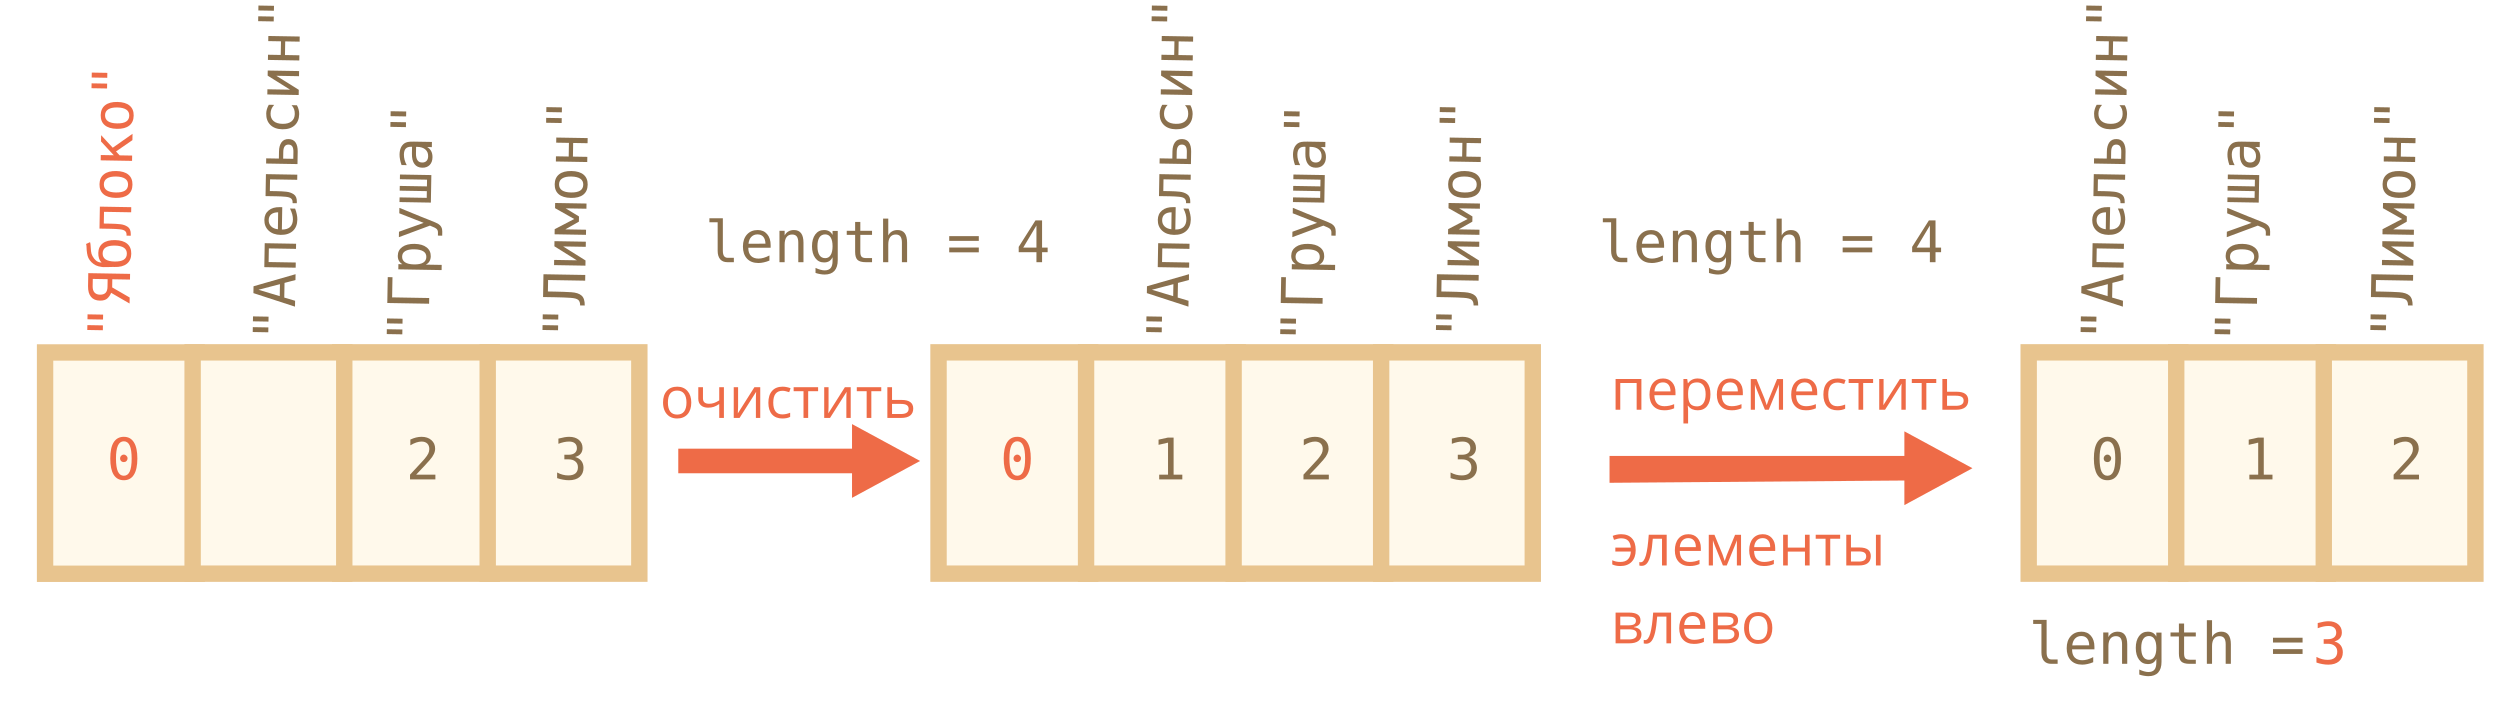
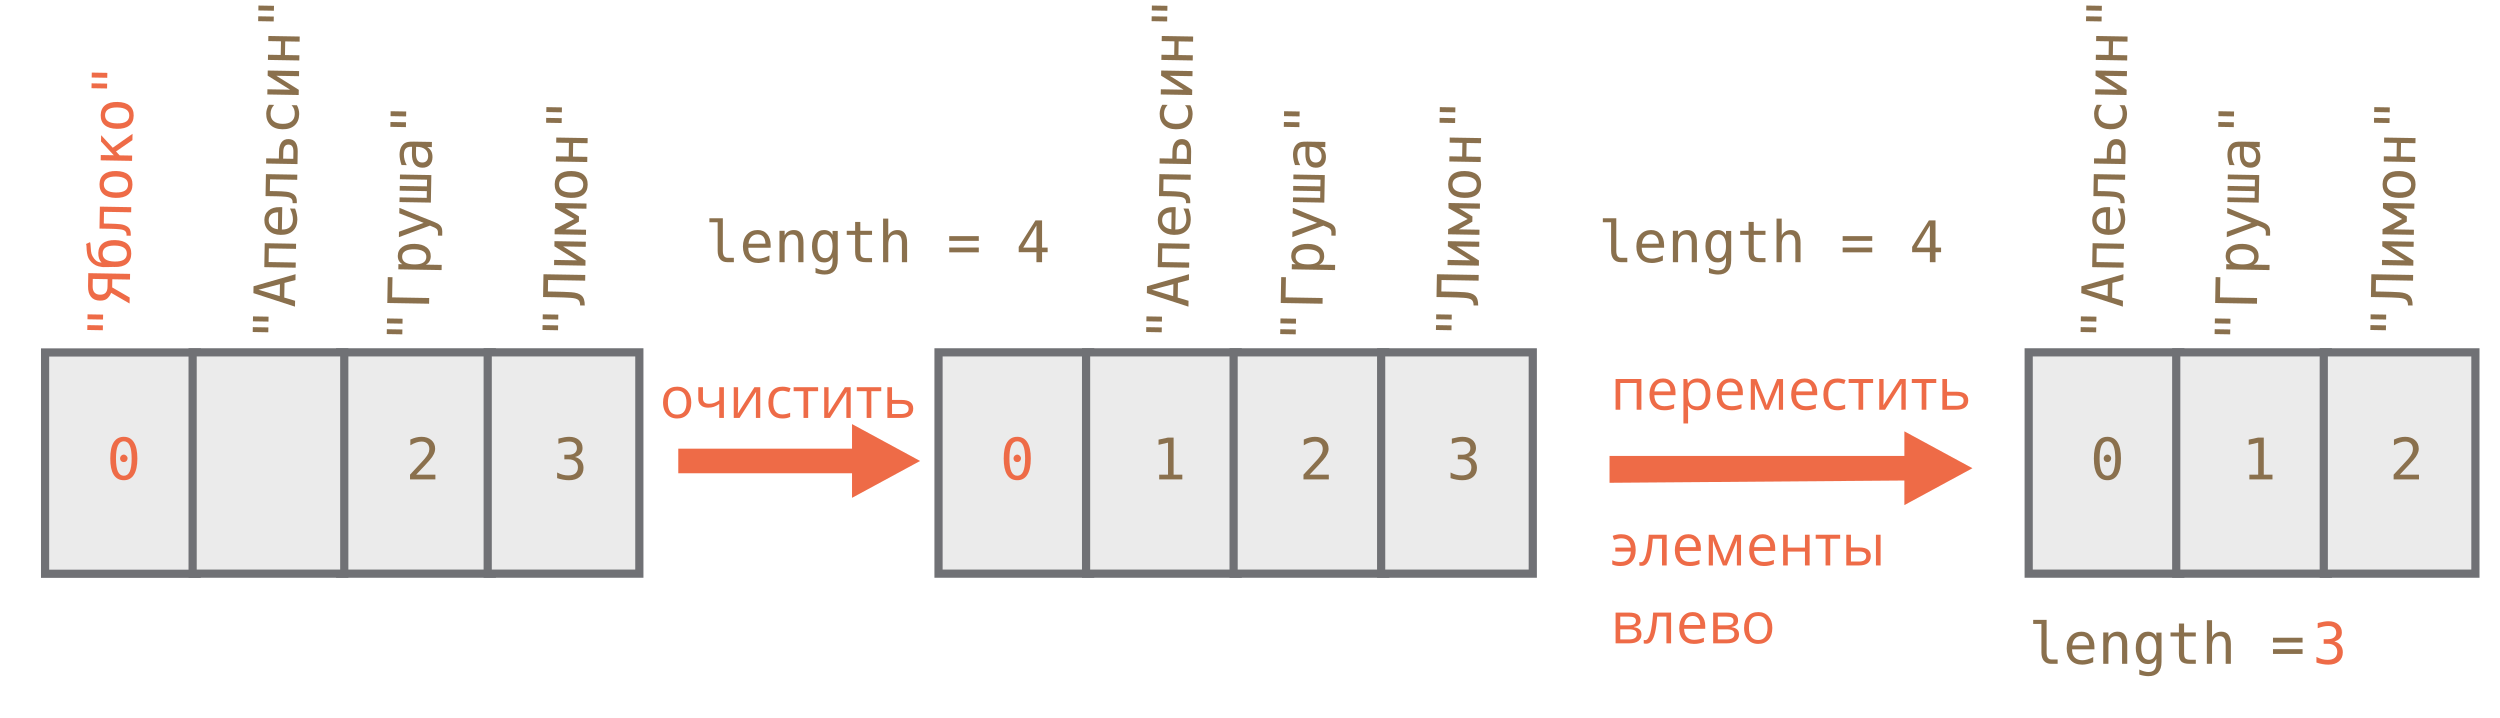
<svg xmlns="http://www.w3.org/2000/svg" width="610px" height="175px" viewBox="0 0 610 175" version="1.1">
  <defs />
  <g id="combined" stroke="none" stroke-width="1" fill="none" fill-rule="evenodd">
    <g id="array-shift.svg">
      <text id="1" font-family="Consolas" font-size="14" font-weight="normal" fill="#8A704D">
        <tspan x="63" y="116.973">1</tspan>
      </text>
-       <rect id="Rectangle-3" stroke="#E8C48E" stroke-width="4" fill="#FFF9EB" x="83" y="85.973" width="37" height="54" />
+       <rect id="Rectangle-3" stroke="#707175" stroke-width="2" fill="#EBEBEB" x="83" y="85.973" width="37" height="54" />
      <text id="2" font-family="Consolas" font-size="14" font-weight="normal" fill="#8A704D">
        <tspan x="99" y="116.973">2</tspan>
      </text>
-       <rect id="Rectangle-4" stroke="#E8C48E" stroke-width="4" fill="#FFF9EB" x="119" y="85.973" width="37" height="54" />
+       <rect id="Rectangle-4" stroke="#707175" stroke-width="2" fill="#EBEBEB" x="119" y="85.973" width="37" height="54" />
      <text id="3" font-family="Consolas" font-size="14" font-weight="normal" fill="#8A704D">
        <tspan x="135" y="116.973">3</tspan>
      </text>
      <text id="&quot;Апельсин&quot;" transform="translate(70.5, 44.97315) rotate(-89) translate(-70.5, -44.97315) " font-family="Consolas" font-size="14" font-weight="normal" fill="#8A704D">
        <tspan x="32" y="46.973">"Апельсин"</tspan>
      </text>
      <text id="&quot;Груша&quot;" transform="translate(103, 56.97315) rotate(-89) translate(-103, -56.97315) " font-family="Consolas" font-size="14" font-weight="normal" fill="#8A704D">
        <tspan x="76" y="58.973">"Груша"</tspan>
      </text>
      <text id="&quot;Лимон&quot;" transform="translate(141, 55.97315) rotate(-89) translate(-141, -55.97315) " font-family="Consolas" font-size="14" font-weight="normal" fill="#8A704D">
        <tspan x="114" y="57.973">"Лимон"</tspan>
      </text>
      <text id="length-=-4" font-family="Consolas" font-size="14" font-weight="normal" fill="#8A704D">
        <tspan x="172" y="63.973">length = 4</tspan>
      </text>
-       <rect id="Rectangle-8" stroke="#E8C48E" stroke-width="4" fill="#FFF9EB" x="229" y="85.973" width="37" height="54" />
-       <rect id="Rectangle-5" stroke="#E8C48E" stroke-width="4" fill="#FFF9EB" x="265" y="85.973" width="37" height="54" />
+       <rect id="Rectangle-8" stroke="#707175" stroke-width="2" fill="#EBEBEB" x="229" y="85.973" width="37" height="54" />
+       <rect id="Rectangle-5" stroke="#707175" stroke-width="2" fill="#EBEBEB" x="265" y="85.973" width="37" height="54" />
      <text id="-1" font-family="Consolas" font-size="14" font-weight="normal" fill="#EE6B47">
        <tspan x="244" y="116.973">0</tspan>
      </text>
      <text id="-2" font-family="Consolas" font-size="14" font-weight="normal" fill="#8A704D">
        <tspan x="281" y="116.973">1</tspan>
      </text>
-       <rect id="Rectangle-6" stroke="#E8C48E" stroke-width="4" fill="#FFF9EB" x="301" y="85.973" width="37" height="54" />
+       <rect id="Rectangle-6" stroke="#707175" stroke-width="2" fill="#EBEBEB" x="301" y="85.973" width="37" height="54" />
      <text id="-3" font-family="Consolas" font-size="14" font-weight="normal" fill="#8A704D">
        <tspan x="317" y="116.973">2</tspan>
      </text>
-       <rect id="Rectangle-7" stroke="#E8C48E" stroke-width="4" fill="#FFF9EB" x="337" y="85.973" width="37" height="54" />
+       <rect id="Rectangle-7" stroke="#707175" stroke-width="2" fill="#EBEBEB" x="337" y="85.973" width="37" height="54" />
      <text id="-4" font-family="Consolas" font-size="14" font-weight="normal" fill="#8A704D">
        <tspan x="353" y="116.973">3</tspan>
      </text>
      <text id="&quot;Апельсин&quot;-2" transform="translate(288.5, 44.97315) rotate(-89) translate(-288.5, -44.97315) " font-family="Consolas" font-size="14" font-weight="normal" fill="#8A704D">
        <tspan x="250" y="46.973">"Апельсин"</tspan>
      </text>
      <text id="&quot;Груша&quot;-2" transform="translate(321, 56.97315) rotate(-89) translate(-321, -56.97315) " font-family="Consolas" font-size="14" font-weight="normal" fill="#8A704D">
        <tspan x="294" y="58.973">"Груша"</tspan>
      </text>
      <text id="&quot;Лимон&quot;-2" transform="translate(359, 55.97315) rotate(-89) translate(-359, -55.97315) " font-family="Consolas" font-size="14" font-weight="normal" fill="#8A704D">
        <tspan x="332" y="57.973">"Лимон"</tspan>
      </text>
      <text id="length-=-5" font-family="Consolas" font-size="14" font-weight="normal" fill="#8A704D">
        <tspan x="390" y="63.973">length = 4</tspan>
      </text>
      <path d="M195,141.973 L204,125.367 L198,125.367 L198,82.973 L192,82.973 L192,125.367 L186,125.367 L195,141.973 Z" id="Shape" fill="#EE6B47" transform="translate(195, 112.4732) rotate(-90) translate(-195, -112.4732) " />
      <text id="очистить" font-family="Open Sans" font-size="14" font-weight="normal" fill="#EE6B47">
        <tspan x="161" y="101.973">очистить</tspan>
      </text>
      <text id="переместить" font-family="Open Sans" font-size="14" font-weight="normal" fill="#EE6B47">
        <tspan x="393" y="99.973">переместить</tspan>
        <tspan x="393" y="118.973" />
        <tspan x="393" y="137.973">элементы</tspan>
        <tspan x="393" y="156.973">влево</tspan>
      </text>
-       <rect id="Rectangle-1" stroke="#E8C48E" stroke-width="4" fill="#FFF9EB" x="11" y="86" width="37" height="54" />
-       <rect id="Rectangle-2" stroke="#E8C48E" stroke-width="4" fill="#FFF9EB" x="47" y="85.973" width="37" height="54" />
+       <rect id="Rectangle-1" stroke="#707175" stroke-width="2" fill="#EBEBEB" x="11" y="86" width="37" height="54" />
+       <rect id="Rectangle-2" stroke="#707175" stroke-width="2" fill="#EBEBEB" x="47" y="85.973" width="37" height="54" />
      <text id="0" font-family="Consolas" font-size="14" font-weight="normal" fill="#EE6B47">
        <tspan x="26" y="116.973">0</tspan>
      </text>
      <text id="&quot;Яблоко&quot;" transform="translate(30, 51.97315) rotate(-89) translate(-30, -51.97315) " font-family="Consolas" font-size="14" font-weight="normal" fill="#EE6B47">
        <tspan x="-1" y="53.973">"Яблоко"</tspan>
      </text>
      <path d="M437,158.519 L446,141.913 L440,141.913 L440,69.973 L433.443,69.973 L434,141.913 L428,141.913 L437,158.519 Z" id="Shape-2" fill="#EE6B47" transform="translate(437, 114.2461) rotate(-90) translate(-437, -114.2461) " />
-       <rect id="Rectangle-12" stroke="#E8C48E" stroke-width="4" fill="#FFF9EB" x="495" y="85.973" width="37" height="54" />
-       <rect id="Rectangle-9" stroke="#E8C48E" stroke-width="4" fill="#FFF9EB" x="531" y="85.973" width="37" height="54" />
+       <rect id="Rectangle-12" stroke="#707175" stroke-width="2" fill="#EBEBEB" x="495" y="85.973" width="37" height="54" />
+       <rect id="Rectangle-9" stroke="#707175" stroke-width="2" fill="#EBEBEB" x="531" y="85.973" width="37" height="54" />
      <text id="-5" font-family="Consolas" font-size="14" font-weight="normal" fill="#8A704D">
        <tspan x="510" y="116.973">0</tspan>
      </text>
      <text id="-6" font-family="Consolas" font-size="14" font-weight="normal" fill="#8A704D">
        <tspan x="547" y="116.973">1</tspan>
      </text>
-       <rect id="Rectangle-10" stroke="#E8C48E" stroke-width="4" fill="#FFF9EB" x="567" y="85.973" width="37" height="54" />
+       <rect id="Rectangle-10" stroke="#707175" stroke-width="2" fill="#EBEBEB" x="567" y="85.973" width="37" height="54" />
      <text id="-7" font-family="Consolas" font-size="14" font-weight="normal" fill="#8A704D">
        <tspan x="583" y="116.973">2</tspan>
      </text>
      <text id="&quot;Апельсин&quot;-3" transform="translate(516.5, 44.97315) rotate(-89) translate(-516.5, -44.97315) " font-family="Consolas" font-size="14" font-weight="normal" fill="#8A704D">
        <tspan x="478" y="46.973">"Апельсин"</tspan>
      </text>
      <text id="&quot;Груша&quot;-3" transform="translate(549, 56.97315) rotate(-89) translate(-549, -56.97315) " font-family="Consolas" font-size="14" font-weight="normal" fill="#8A704D">
        <tspan x="522" y="58.973">"Груша"</tspan>
      </text>
      <text id="&quot;Лимон&quot;-3" transform="translate(587, 55.97315) rotate(-89) translate(-587, -55.97315) " font-family="Consolas" font-size="14" font-weight="normal" fill="#8A704D">
        <tspan x="560" y="57.973">"Лимон"</tspan>
      </text>
      <text id="length-=-3" font-family="Consolas" font-size="14" font-weight="normal">
        <tspan x="495" y="161.973" fill="#8A704D">length = </tspan>
        <tspan x="564.275" y="161.973" fill="#EE6B47">3</tspan>
      </text>
    </g>
  </g>
</svg>
